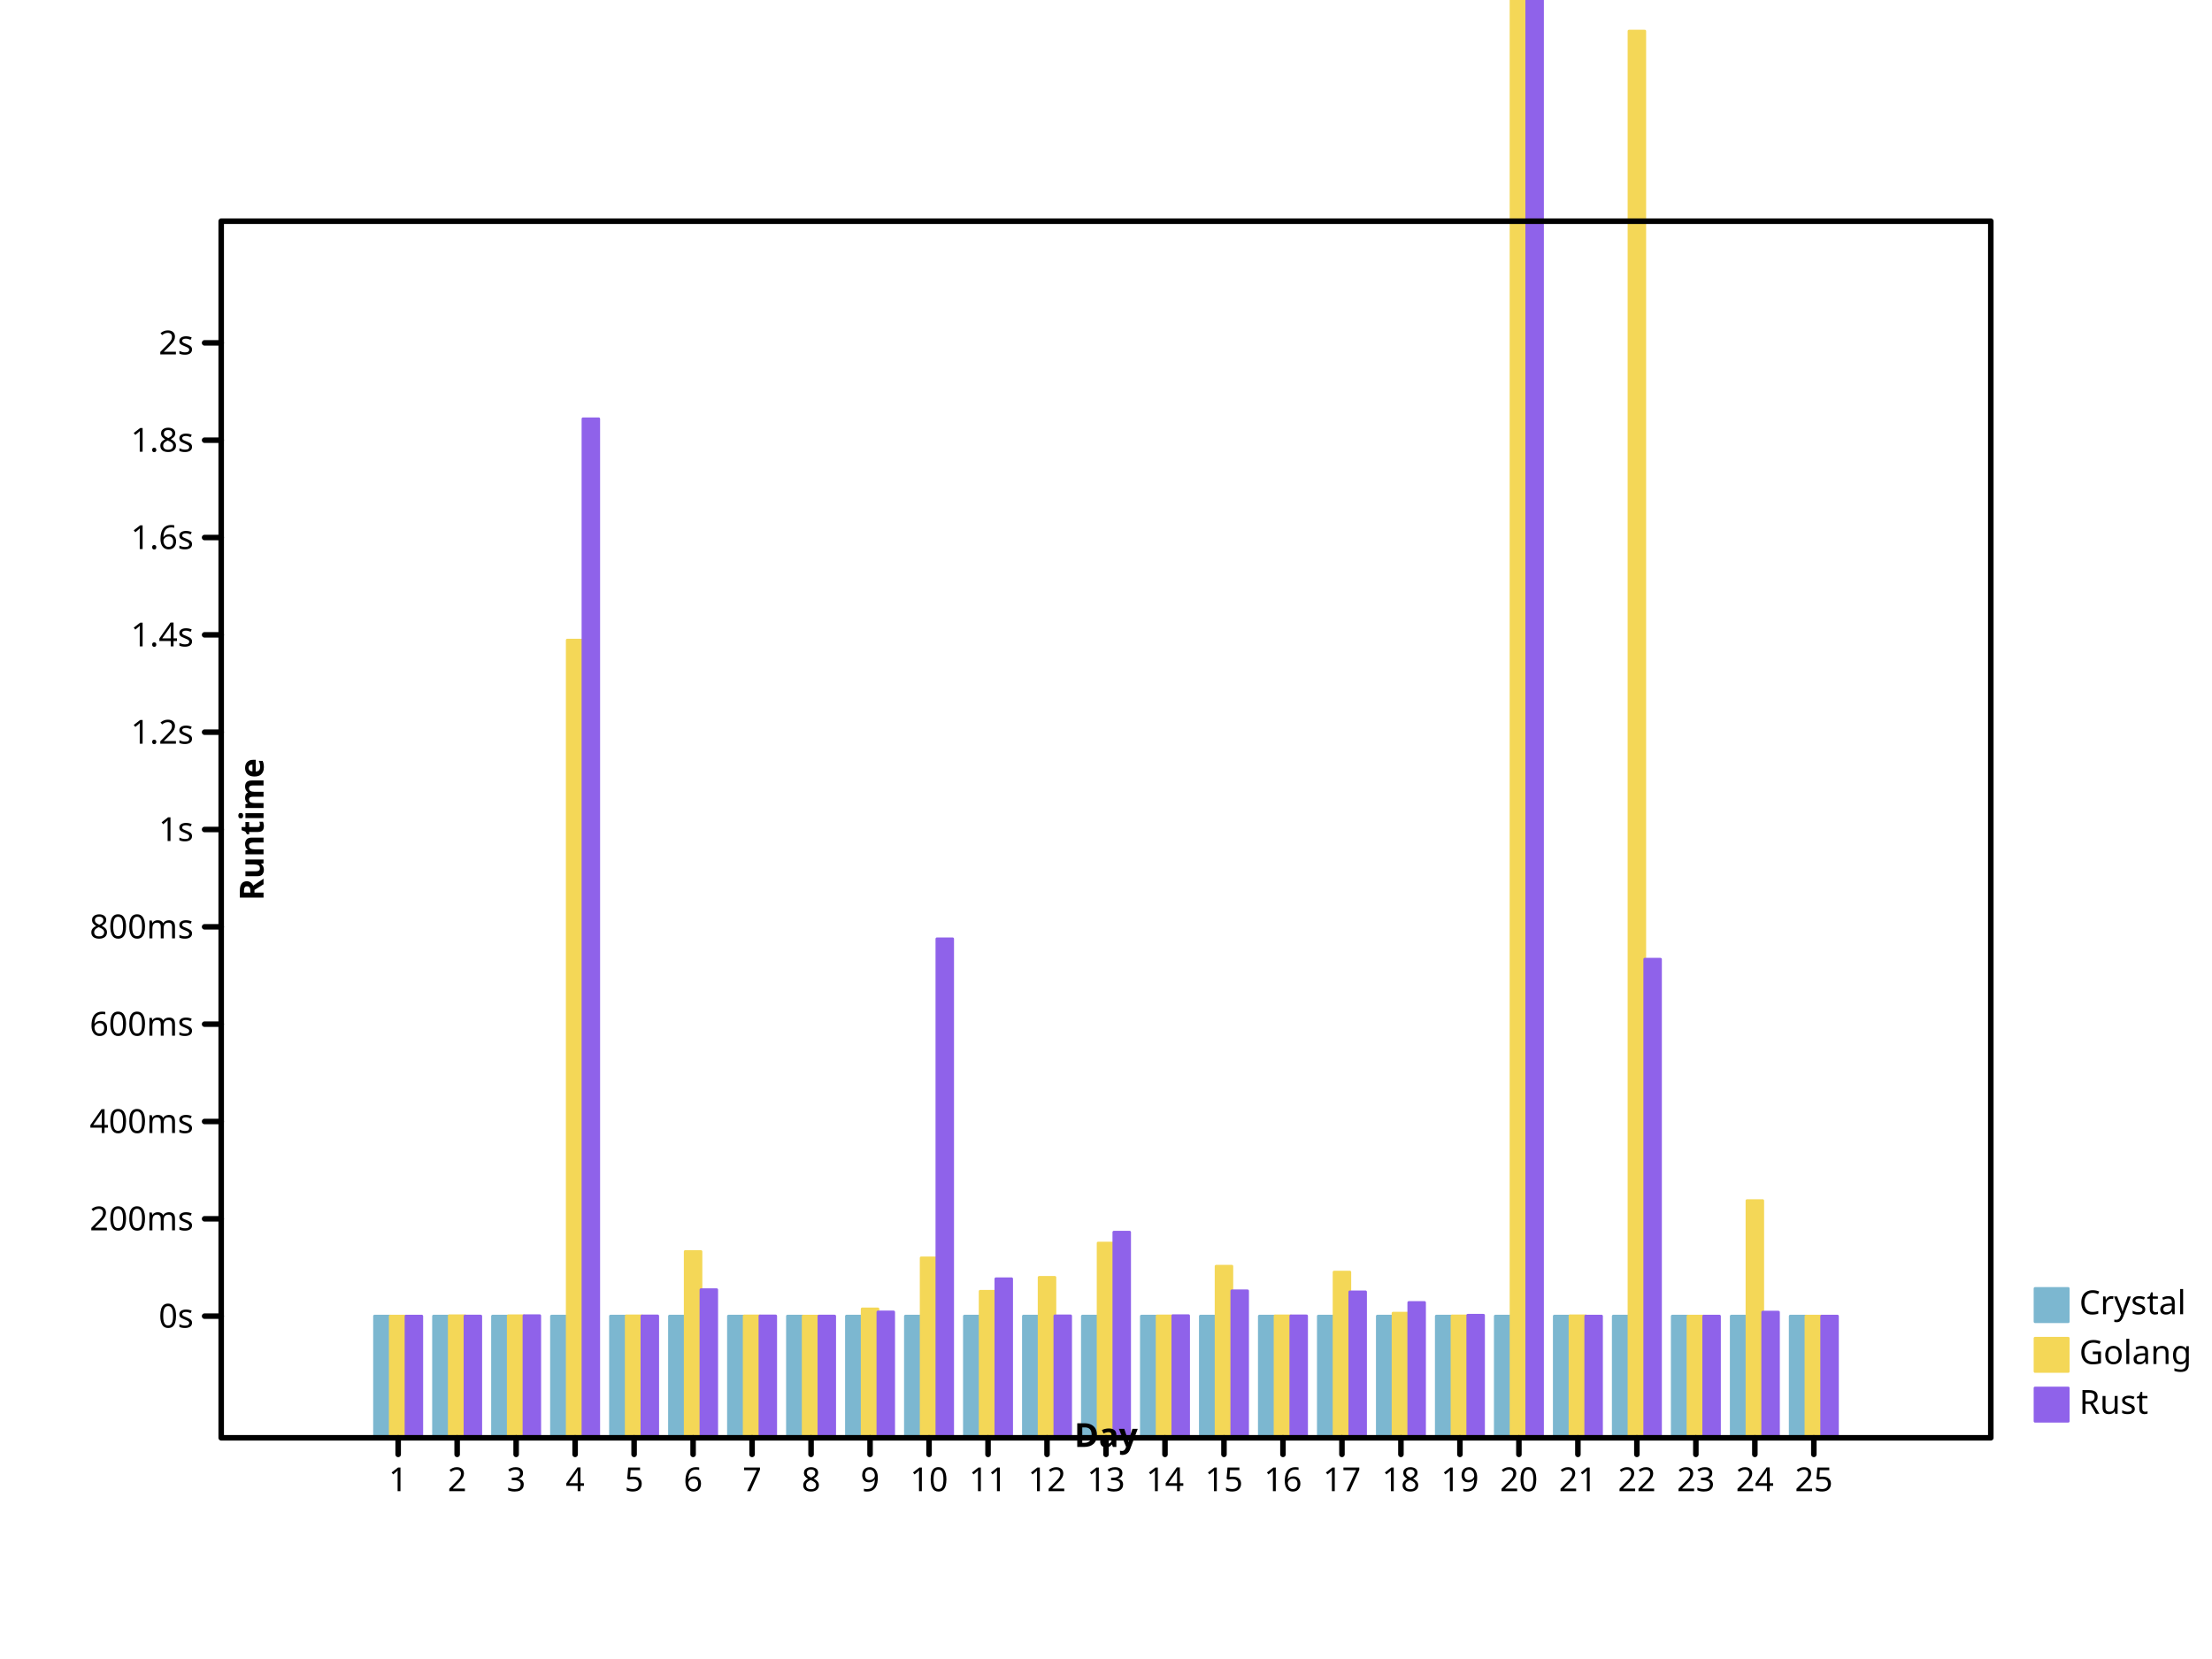
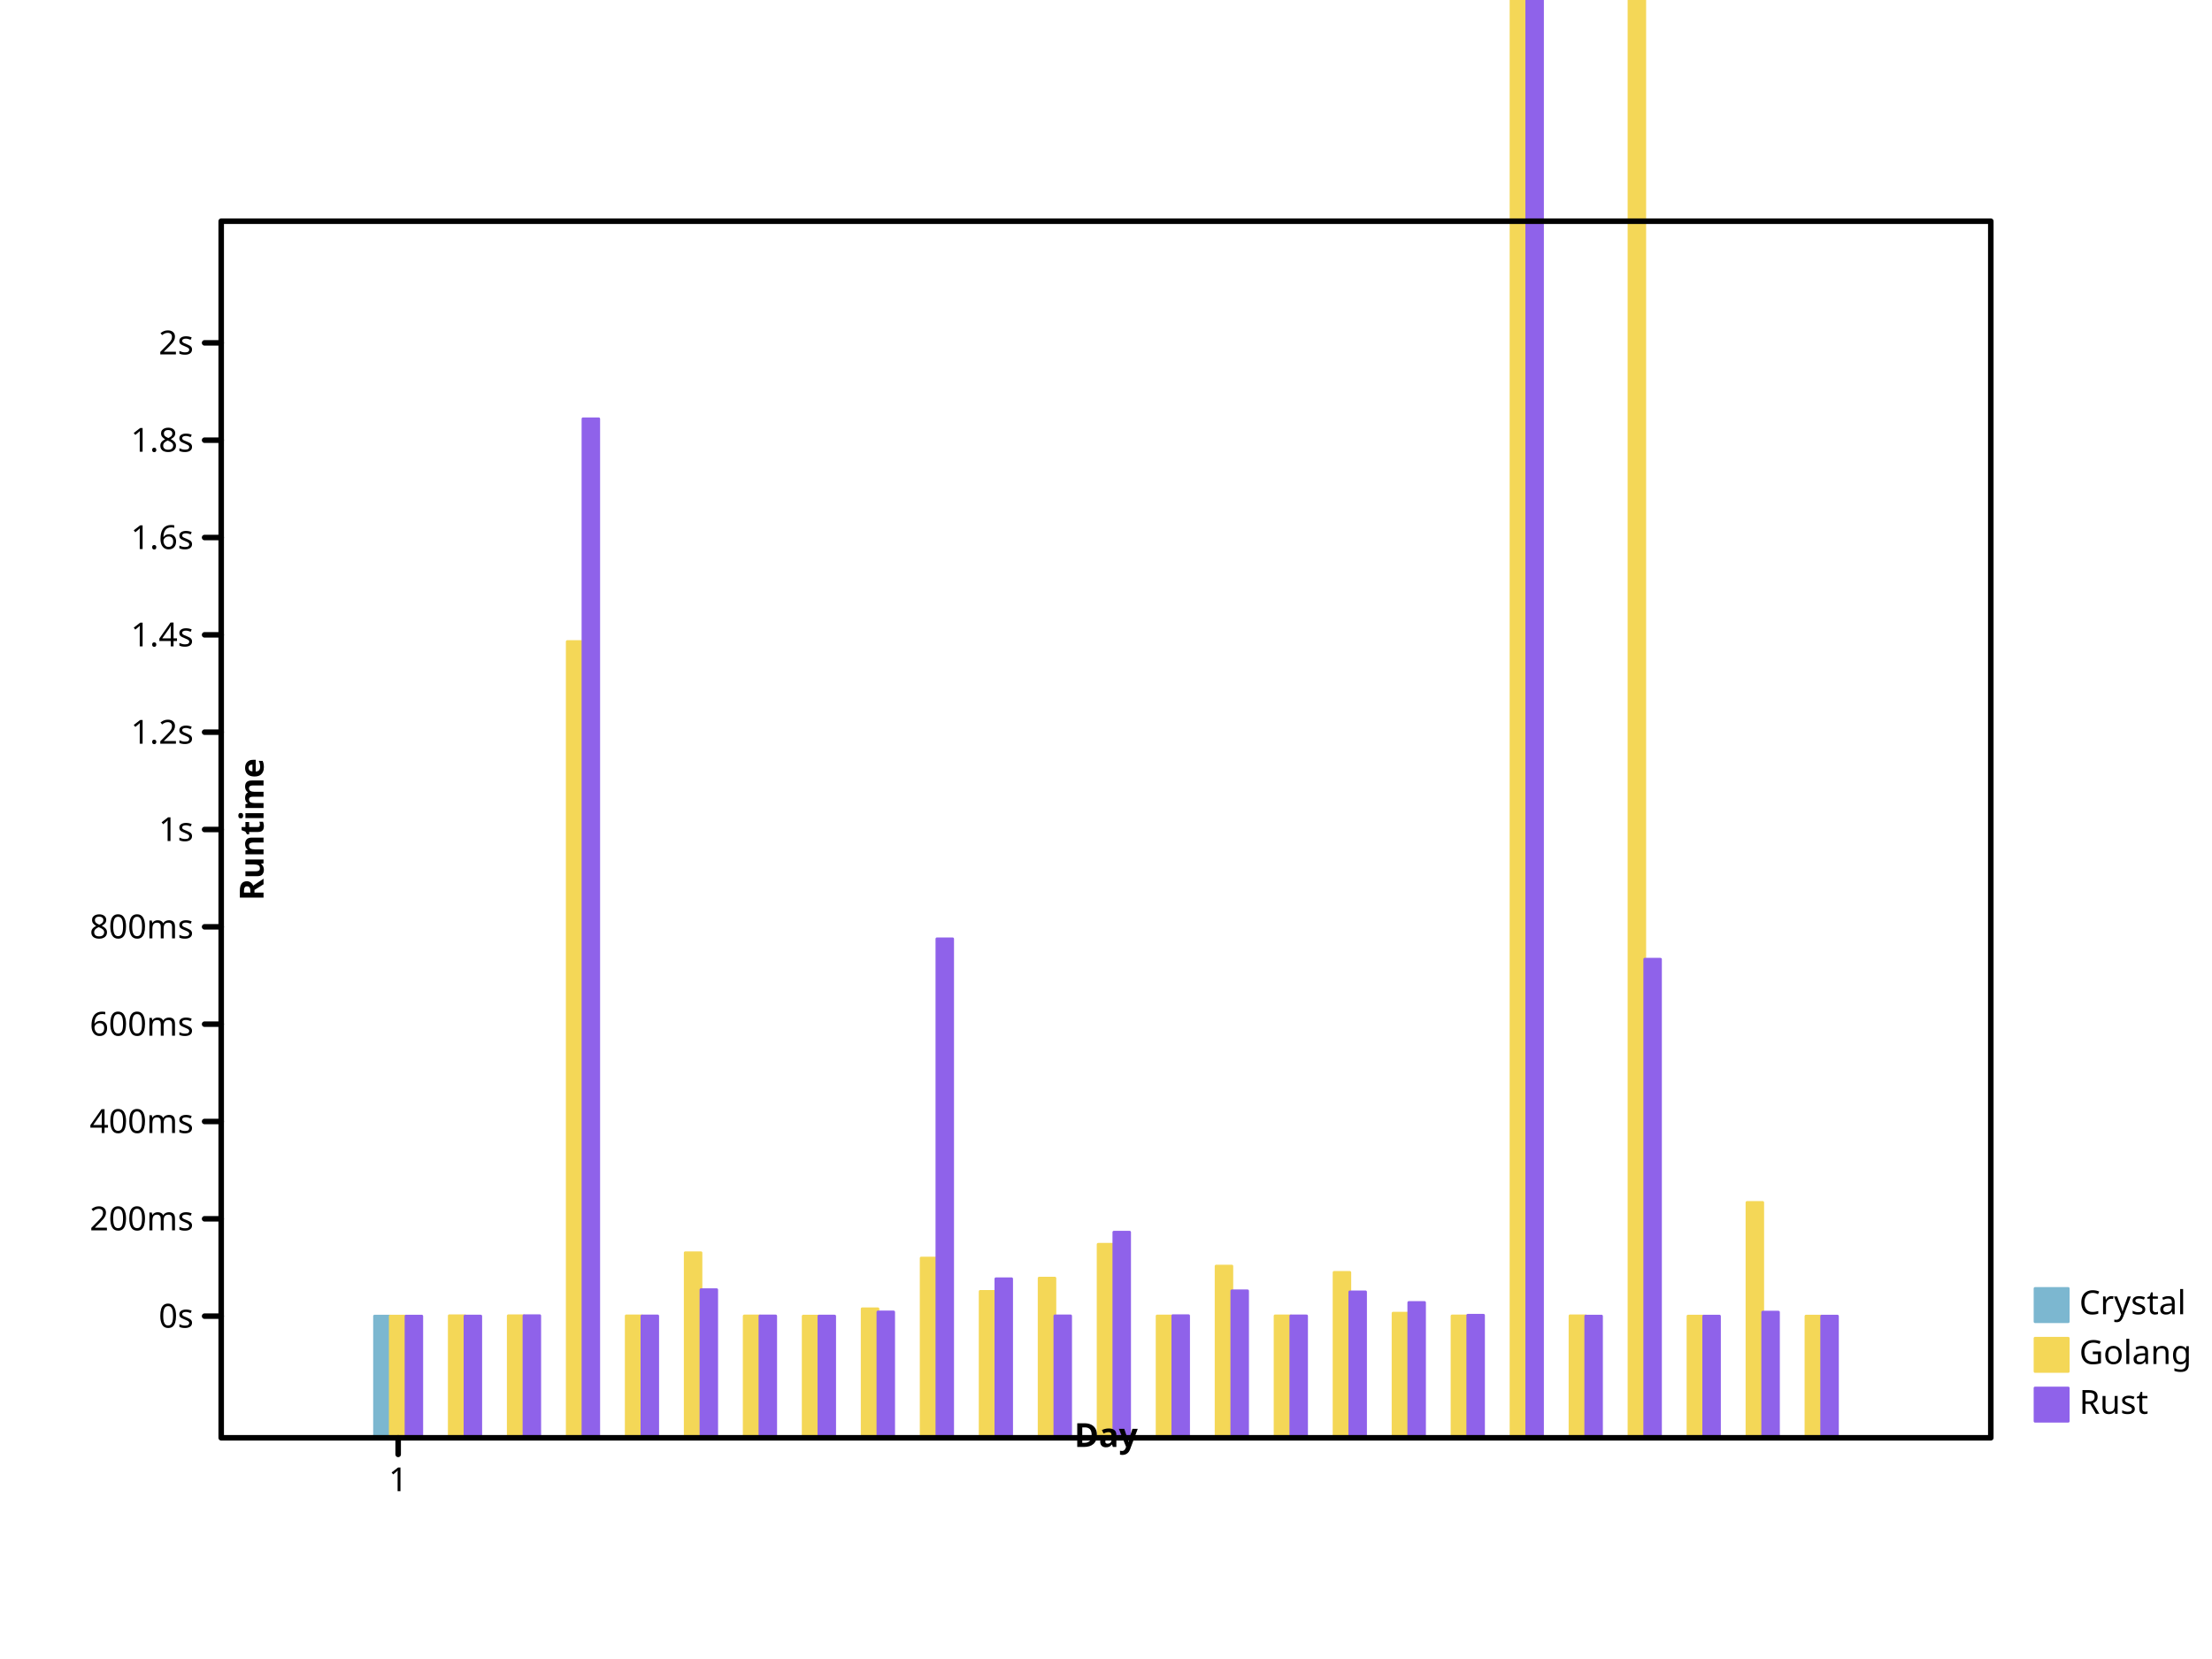
<svg xmlns="http://www.w3.org/2000/svg" height="600" viewbox="0 0 800 600" preserveAspectRatio="xMidYMid meet" width="800">
  <defs>
-     <marker viewBox="0 0 10 10 " refX="5" refY="5" markerUnits="userSpaceOnUse" markerWidth="2%" markerHeight="2%" id="circle">
-       <circle cx="5" cy="5" r="3" fill="none" stroke="black" />
+     <marker markerUnits="userSpaceOnUse" markerWidth="2%" markerHeight="2%" id="circle" viewBox="0 0 10 10 " refX="5" refY="5">
+       <circle r="3" fill="none" stroke="black" cx="5" cy="5" />
    </marker>
-     <marker markerUnits="userSpaceOnUse" markerWidth="2%" markerHeight="2%" id="filled-circle" viewBox="0 0 10 10 " refX="5" refY="5">
-       <circle fill="black" stroke="none" cx="5" cy="5" r="3" />
+     <marker markerWidth="2%" markerHeight="2%" id="filled-circle" viewBox="0 0 10 10 " refX="5" refY="5" markerUnits="userSpaceOnUse">
+       <circle stroke="none" cx="5" cy="5" r="3" fill="black" />
    </marker>
-     <marker refX="5" refY="5" markerUnits="userSpaceOnUse" markerWidth="2%" markerHeight="2%" id="square" viewBox="0 0 10 10 ">
-       <rect fill="none" stroke="black" x="2" y="2" width="6" height="6" />
+     <marker markerWidth="2%" markerHeight="2%" id="square" viewBox="0 0 10 10 " refX="5" refY="5" markerUnits="userSpaceOnUse">
+       <rect y="2" width="6" height="6" fill="none" stroke="black" x="2" />
    </marker>
-     <marker refX="5" refY="5" markerUnits="userSpaceOnUse" markerWidth="2%" markerHeight="2%" id="filled-square" viewBox="0 0 10 10 ">
-       <rect width="6" height="6" fill="black" stroke="none" x="2" y="2" />
+     <marker refY="5" markerUnits="userSpaceOnUse" markerWidth="2%" markerHeight="2%" id="filled-square" viewBox="0 0 10 10 " refX="5">
+       <rect x="2" y="2" width="6" height="6" fill="black" stroke="none" />
    </marker>
  </defs>
-   <g fill="hsl(198, 47%, 65%)" stroke="hsl(198, 47%, 65%)" stroke-width="1px" stroke-linecap="round" stroke-linejoin="round" transform="translate(80 520 )scale(1 -1 )">
+   <g transform="translate(80 520 )scale(1 -1 )" fill="hsl(198, 47%, 65%)" stroke="hsl(198, 47%, 65%)" stroke-width="1px" stroke-linecap="round" stroke-linejoin="round">
    <rect width="5.688889e+00" height="4.401184e+01" vector-effect="non-scaling-stroke" x="5.546667e+01" y="0" />
-     <rect width="5.688889e+00" height="44" vector-effect="non-scaling-stroke" x="7.680000e+01" y="0" />
-     <rect y="0" width="5.688889e+00" height="44" vector-effect="non-scaling-stroke" x="9.813333e+01" />
-     <rect y="0" width="5.688889e+00" height="44" vector-effect="non-scaling-stroke" x="1.194667e+02" />
-     <rect vector-effect="non-scaling-stroke" x="1.408000e+02" y="0" width="5.688889e+00" height="44" />
-     <rect height="44" vector-effect="non-scaling-stroke" x="1.621333e+02" y="0" width="5.688889e+00" />
-     <rect width="5.688889e+00" height="44" vector-effect="non-scaling-stroke" x="1.834667e+02" y="0" />
-     <rect vector-effect="non-scaling-stroke" x="2.048000e+02" y="0" width="5.688889e+00" height="44" />
-     <rect y="0" width="5.688889e+00" height="44" vector-effect="non-scaling-stroke" x="2.261333e+02" />
-     <rect vector-effect="non-scaling-stroke" x="2.474667e+02" y="0" width="5.688889e+00" height="44" />
-     <rect vector-effect="non-scaling-stroke" x="2.688000e+02" y="0" width="5.688889e+00" height="44" />
-     <rect y="0" width="5.688889e+00" height="44" vector-effect="non-scaling-stroke" x="2.901333e+02" />
-     <rect x="3.114667e+02" y="0" width="5.688889e+00" height="44" vector-effect="non-scaling-stroke" />
-     <rect width="5.688889e+00" height="44" vector-effect="non-scaling-stroke" x="3.328000e+02" y="0" />
-     <rect x="3.541333e+02" y="0" width="5.688889e+00" height="44" vector-effect="non-scaling-stroke" />
-     <rect height="44" vector-effect="non-scaling-stroke" x="3.754667e+02" y="0" width="5.688889e+00" />
-     <rect vector-effect="non-scaling-stroke" x="3.968000e+02" y="0" width="5.688889e+00" height="44" />
-     <rect x="4.181333e+02" y="0" width="5.688889e+00" height="44" vector-effect="non-scaling-stroke" />
-     <rect y="0" width="5.688889e+00" height="44" vector-effect="non-scaling-stroke" x="4.394667e+02" />
-     <rect x="4.608000e+02" y="0" width="5.688889e+00" height="44" vector-effect="non-scaling-stroke" />
-     <rect x="4.821333e+02" y="0" width="5.688889e+00" height="44" vector-effect="non-scaling-stroke" />
-     <rect vector-effect="non-scaling-stroke" x="5.034667e+02" y="0" width="5.688889e+00" height="44" />
-     <rect y="0" width="5.688889e+00" height="44" vector-effect="non-scaling-stroke" x="5.248000e+02" />
-     <rect vector-effect="non-scaling-stroke" x="5.461333e+02" y="0" width="5.688889e+00" height="44" />
-     <rect width="5.688889e+00" height="44" vector-effect="non-scaling-stroke" x="5.674667e+02" y="0" />
  </g>
  <g fill="hsl(49, 88%, 65%)" stroke="hsl(49, 88%, 65%)" stroke-width="1px" stroke-linecap="round" stroke-linejoin="round" transform="translate(80 520 )scale(1 -1 )">
-     <rect width="5.688889e+00" height="4.400512e+01" vector-effect="non-scaling-stroke" x="6.115556e+01" y="0" />
-     <rect width="5.688889e+00" height="4.413528e+01" vector-effect="non-scaling-stroke" x="8.248889e+01" y="0" />
-     <rect width="5.688889e+00" height="4.413275e+01" vector-effect="non-scaling-stroke" x="1.038222e+02" y="0" />
-     <rect height="2.884879e+02" vector-effect="non-scaling-stroke" x="1.251556e+02" y="0" width="5.688889e+00" />
-     <rect x="1.464889e+02" y="0" width="5.688889e+00" height="4.409377e+01" vector-effect="non-scaling-stroke" />
-     <rect width="5.688889e+00" height="6.735611e+01" vector-effect="non-scaling-stroke" x="1.678222e+02" y="0" />
-     <rect vector-effect="non-scaling-stroke" x="1.891556e+02" y="0" width="5.688889e+00" height="4.405629e+01" />
-     <rect y="0" width="5.688889e+00" height="4.400568e+01" vector-effect="non-scaling-stroke" x="2.104889e+02" />
-     <rect x="2.318222e+02" y="0" width="5.688889e+00" height="4.660350e+01" vector-effect="non-scaling-stroke" />
-     <rect x="2.531556e+02" y="0" width="5.688889e+00" height="6.506294e+01" vector-effect="non-scaling-stroke" />
-     <rect y="0" width="5.688889e+00" height="5.298850e+01" vector-effect="non-scaling-stroke" x="2.744889e+02" />
-     <rect vector-effect="non-scaling-stroke" x="2.958222e+02" y="0" width="5.688889e+00" height="5.801541e+01" />
-     <rect y="0" width="5.688889e+00" height="7.042231e+01" vector-effect="non-scaling-stroke" x="3.171556e+02" />
-     <rect x="3.384889e+02" y="0" width="5.688889e+00" height="4.405454e+01" vector-effect="non-scaling-stroke" />
-     <rect y="0" width="5.688889e+00" height="6.204868e+01" vector-effect="non-scaling-stroke" x="3.598222e+02" />
-     <rect vector-effect="non-scaling-stroke" x="3.811556e+02" y="0" width="5.688889e+00" height="4.409458e+01" />
-     <rect vector-effect="non-scaling-stroke" x="4.024889e+02" y="0" width="5.688889e+00" height="5.992533e+01" />
-     <rect x="4.238222e+02" y="0" width="5.688889e+00" height="4.507720e+01" vector-effect="non-scaling-stroke" />
-     <rect width="5.688889e+00" height="4.406893e+01" vector-effect="non-scaling-stroke" x="4.451556e+02" y="0" />
-     <rect y="0" width="5.688889e+00" height="1.172080e+03" vector-effect="non-scaling-stroke" x="4.664889e+02" />
-     <rect height="4.411205e+01" vector-effect="non-scaling-stroke" x="4.878222e+02" y="0" width="5.688889e+00" />
-     <rect width="5.688889e+00" height="5.087442e+02" vector-effect="non-scaling-stroke" x="5.091556e+02" y="0" />
-     <rect y="0" width="5.688889e+00" height="4.400842e+01" vector-effect="non-scaling-stroke" x="5.304889e+02" />
-     <rect width="5.688889e+00" height="8.577670e+01" vector-effect="non-scaling-stroke" x="5.518222e+02" y="0" />
-     <rect vector-effect="non-scaling-stroke" x="5.731556e+02" y="0" width="5.688889e+00" height="4.400139e+01" />
+     <rect y="0" width="5.688889e+00" height="4.400509e+01" vector-effect="non-scaling-stroke" x="6.115556e+01" />
+     <rect x="8.248889e+01" y="0" width="5.688889e+00" height="4.413260e+01" vector-effect="non-scaling-stroke" />
+     <rect y="0" width="5.688889e+00" height="4.413039e+01" vector-effect="non-scaling-stroke" x="1.038222e+02" />
+     <rect y="0" width="5.688889e+00" height="2.879621e+02" vector-effect="non-scaling-stroke" x="1.251556e+02" />
+     <rect x="1.464889e+02" y="0" width="5.688889e+00" height="4.409330e+01" vector-effect="non-scaling-stroke" />
+     <rect vector-effect="non-scaling-stroke" x="1.678222e+02" y="0" width="5.688889e+00" height="6.692243e+01" />
+     <rect vector-effect="non-scaling-stroke" x="1.891556e+02" y="0" width="5.688889e+00" height="4.405552e+01" />
+     <rect vector-effect="non-scaling-stroke" x="2.104889e+02" y="0" width="5.688889e+00" height="4.400543e+01" />
+     <rect height="4.665495e+01" vector-effect="non-scaling-stroke" x="2.318222e+02" y="0" width="5.688889e+00" />
+     <rect vector-effect="non-scaling-stroke" x="2.531556e+02" y="0" width="5.688889e+00" height="6.499947e+01" />
+     <rect y="0" width="5.688889e+00" height="5.294009e+01" vector-effect="non-scaling-stroke" x="2.744889e+02" />
+     <rect vector-effect="non-scaling-stroke" x="2.958222e+02" y="0" width="5.688889e+00" height="5.773790e+01" />
+     <rect y="0" width="5.688889e+00" height="6.997441e+01" vector-effect="non-scaling-stroke" x="3.171556e+02" />
+     <rect y="0" width="5.688889e+00" height="4.405365e+01" vector-effect="non-scaling-stroke" x="3.384889e+02" />
+     <rect height="6.209517e+01" vector-effect="non-scaling-stroke" x="3.598222e+02" y="0" width="5.688889e+00" />
+     <rect width="5.688889e+00" height="4.409398e+01" vector-effect="non-scaling-stroke" x="3.811556e+02" y="0" />
+     <rect vector-effect="non-scaling-stroke" x="4.024889e+02" y="0" width="5.688889e+00" height="5.981487e+01" />
+     <rect vector-effect="non-scaling-stroke" x="4.238222e+02" y="0" width="5.688889e+00" height="4.507278e+01" />
+     <rect x="4.451556e+02" y="0" width="5.688889e+00" height="4.406545e+01" vector-effect="non-scaling-stroke" />
+     <rect vector-effect="non-scaling-stroke" x="4.664889e+02" y="0" width="5.688889e+00" height="1.162751e+03" />
+     <rect height="4.411141e+01" vector-effect="non-scaling-stroke" x="4.878222e+02" y="0" width="5.688889e+00" />
+     <rect height="5.312401e+02" vector-effect="non-scaling-stroke" x="5.091556e+02" y="0" width="5.688889e+00" />
+     <rect y="0" width="5.688889e+00" height="4.400800e+01" vector-effect="non-scaling-stroke" x="5.304889e+02" />
+     <rect vector-effect="non-scaling-stroke" x="5.518222e+02" y="0" width="5.688889e+00" height="8.510916e+01" />
+     <rect x="5.731556e+02" y="0" width="5.688889e+00" height="4.400135e+01" vector-effect="non-scaling-stroke" />
  </g>
  <g fill="hsl(260, 76%, 65%)" stroke="hsl(260, 76%, 65%)" stroke-width="1px" stroke-linecap="round" stroke-linejoin="round" transform="translate(80 520 )scale(1 -1 )">
-     <rect vector-effect="non-scaling-stroke" x="6.684444e+01" y="0" width="5.688889e+00" height="4.400123e+01" />
-     <rect x="8.817778e+01" y="0" width="5.688889e+00" height="4.401736e+01" vector-effect="non-scaling-stroke" />
-     <rect y="0" width="5.688889e+00" height="4.416019e+01" vector-effect="non-scaling-stroke" x="1.095111e+02" />
-     <rect x="1.308444e+02" y="0" width="5.688889e+00" height="3.685338e+02" vector-effect="non-scaling-stroke" />
-     <rect vector-effect="non-scaling-stroke" x="1.521778e+02" y="0" width="5.688889e+00" height="4.406513e+01" />
-     <rect x="1.735111e+02" y="0" width="5.688889e+00" height="5.355585e+01" vector-effect="non-scaling-stroke" />
-     <rect width="5.688889e+00" height="4.406252e+01" vector-effect="non-scaling-stroke" x="1.948444e+02" y="0" />
+     <rect y="0" width="5.688889e+00" height="4.400123e+01" vector-effect="non-scaling-stroke" x="6.684444e+01" />
+     <rect width="5.688889e+00" height="4.401736e+01" vector-effect="non-scaling-stroke" x="8.817778e+01" y="0" />
+     <rect vector-effect="non-scaling-stroke" x="1.095111e+02" y="0" width="5.688889e+00" height="4.416019e+01" />
+     <rect height="3.685338e+02" vector-effect="non-scaling-stroke" x="1.308444e+02" y="0" width="5.688889e+00" />
+     <rect y="0" width="5.688889e+00" height="4.406513e+01" vector-effect="non-scaling-stroke" x="1.521778e+02" />
+     <rect vector-effect="non-scaling-stroke" x="1.735111e+02" y="0" width="5.688889e+00" height="5.355585e+01" />
+     <rect vector-effect="non-scaling-stroke" x="1.948444e+02" y="0" width="5.688889e+00" height="4.406252e+01" />
    <rect vector-effect="non-scaling-stroke" x="2.161778e+02" y="0" width="5.688889e+00" height="4.401212e+01" />
    <rect width="5.688889e+00" height="4.550722e+01" vector-effect="non-scaling-stroke" x="2.375111e+02" y="0" />
-     <rect height="1.804509e+02" vector-effect="non-scaling-stroke" x="2.588444e+02" y="0" width="5.688889e+00" />
-     <rect vector-effect="non-scaling-stroke" x="2.801778e+02" y="0" width="5.688889e+00" height="5.750803e+01" />
-     <rect vector-effect="non-scaling-stroke" x="3.015111e+02" y="0" width="5.688889e+00" height="4.409441e+01" />
-     <rect vector-effect="non-scaling-stroke" x="3.228444e+02" y="0" width="5.688889e+00" height="7.436076e+01" />
-     <rect vector-effect="non-scaling-stroke" x="3.441778e+02" y="0" width="5.688889e+00" height="4.415757e+01" />
-     <rect x="3.655111e+02" y="0" width="5.688889e+00" height="5.314767e+01" vector-effect="non-scaling-stroke" />
-     <rect width="5.688889e+00" height="4.408291e+01" vector-effect="non-scaling-stroke" x="3.868444e+02" y="0" />
+     <rect vector-effect="non-scaling-stroke" x="2.588444e+02" y="0" width="5.688889e+00" height="1.804509e+02" />
+     <rect x="2.801778e+02" y="0" width="5.688889e+00" height="5.750803e+01" vector-effect="non-scaling-stroke" />
+     <rect y="0" width="5.688889e+00" height="4.409441e+01" vector-effect="non-scaling-stroke" x="3.015111e+02" />
+     <rect height="7.436076e+01" vector-effect="non-scaling-stroke" x="3.228444e+02" y="0" width="5.688889e+00" />
+     <rect y="0" width="5.688889e+00" height="4.415757e+01" vector-effect="non-scaling-stroke" x="3.441778e+02" />
+     <rect height="5.314767e+01" vector-effect="non-scaling-stroke" x="3.655111e+02" y="0" width="5.688889e+00" />
+     <rect y="0" width="5.688889e+00" height="4.408291e+01" vector-effect="non-scaling-stroke" x="3.868444e+02" />
    <rect y="0" width="5.688889e+00" height="5.277403e+01" vector-effect="non-scaling-stroke" x="4.081778e+02" />
    <rect y="0" width="5.688889e+00" height="4.892995e+01" vector-effect="non-scaling-stroke" x="4.295111e+02" />
-     <rect vector-effect="non-scaling-stroke" x="4.508444e+02" y="0" width="5.688889e+00" height="4.431604e+01" />
-     <rect x="4.721778e+02" y="0" width="5.688889e+00" height="5.679560e+02" vector-effect="non-scaling-stroke" />
-     <rect vector-effect="non-scaling-stroke" x="4.935111e+02" y="0" width="5.688889e+00" height="4.400758e+01" />
-     <rect x="5.148444e+02" y="0" width="5.688889e+00" height="1.730810e+02" vector-effect="non-scaling-stroke" />
-     <rect vector-effect="non-scaling-stroke" x="5.361778e+02" y="0" width="5.688889e+00" height="4.400158e+01" />
-     <rect vector-effect="non-scaling-stroke" x="5.575111e+02" y="0" width="5.688889e+00" height="4.544669e+01" />
-     <rect x="5.788444e+02" y="0" width="5.688889e+00" height="4.400011e+01" vector-effect="non-scaling-stroke" />
+     <rect y="0" width="5.688889e+00" height="4.431604e+01" vector-effect="non-scaling-stroke" x="4.508444e+02" />
+     <rect y="0" width="5.688889e+00" height="5.679560e+02" vector-effect="non-scaling-stroke" x="4.721778e+02" />
+     <rect width="5.688889e+00" height="4.400758e+01" vector-effect="non-scaling-stroke" x="4.935111e+02" y="0" />
+     <rect vector-effect="non-scaling-stroke" x="5.148444e+02" y="0" width="5.688889e+00" height="1.730810e+02" />
+     <rect y="0" width="5.688889e+00" height="4.400158e+01" vector-effect="non-scaling-stroke" x="5.361778e+02" />
+     <rect y="0" width="5.688889e+00" height="4.544669e+01" vector-effect="non-scaling-stroke" x="5.575111e+02" />
+     <rect width="5.688889e+00" height="4.400011e+01" vector-effect="non-scaling-stroke" x="5.788444e+02" y="0" />
  </g>
-   <g font-family="sans-serif" font-size="12px" fill="hsl(198, 47%, 65%)" stroke-width="1px" stroke-linecap="round" stroke-linejoin="round" stroke="hsl(198, 47%, 65%)" dominant-baseline="hanging" font-style="normal" font-weight="normal" text-anchor="start">
-     <rect vector-effect="non-scaling-stroke" x="736" y="466" width="12" height="12" />
+   <g fill="hsl(198, 47%, 65%)" stroke-linejoin="round" font-style="normal" stroke-linecap="round" stroke-width="1px" font-weight="normal" text-anchor="start" dominant-baseline="hanging" stroke="hsl(198, 47%, 65%)" font-family="sans-serif" font-size="12px">
+     <rect height="12" vector-effect="non-scaling-stroke" x="736" y="466" width="12" />
    <g fill="black" stroke="black">
-       <text stroke="none" vector-effect="non-scaling-stroke" x="752" y="466" dominant-baseline="hanging">Crystal</text>
+       <text y="466" dominant-baseline="hanging" stroke="none" vector-effect="non-scaling-stroke" x="752">Crystal</text>
    </g>
-     <g font-family="sans-serif" font-size="12px" dominant-baseline="hanging" stroke="hsl(49, 88%, 65%)" stroke-width="1px" font-style="normal" font-weight="normal" stroke-linecap="round" stroke-linejoin="round" text-anchor="start" fill="hsl(49, 88%, 65%)">
-       <rect height="12" vector-effect="non-scaling-stroke" x="736" y="484" width="12" />
+     <g stroke-width="1px" font-family="sans-serif" font-weight="normal" stroke-linecap="round" dominant-baseline="hanging" text-anchor="start" fill="hsl(49, 88%, 65%)" stroke="hsl(49, 88%, 65%)" font-size="12px" stroke-linejoin="round" font-style="normal">
+       <rect vector-effect="non-scaling-stroke" x="736" y="484" width="12" height="12" />
      <g fill="black" stroke="black">
-         <text stroke="none" vector-effect="non-scaling-stroke" x="752" y="484" dominant-baseline="hanging">Golang</text>
+         <text vector-effect="non-scaling-stroke" x="752" y="484" dominant-baseline="hanging" stroke="none">Golang</text>
      </g>
-       <g stroke-width="1px" stroke-linecap="round" stroke-linejoin="round" stroke="hsl(260, 76%, 65%)" font-family="sans-serif" dominant-baseline="hanging" text-anchor="start" fill="hsl(260, 76%, 65%)" font-size="12px" font-style="normal" font-weight="normal">
+       <g stroke="hsl(260, 76%, 65%)" stroke-width="1px" font-weight="normal" text-anchor="start" stroke-linejoin="round" fill="hsl(260, 76%, 65%)" dominant-baseline="hanging" font-family="sans-serif" font-size="12px" stroke-linecap="round" font-style="normal">
        <rect vector-effect="non-scaling-stroke" x="736" y="502" width="12" height="12" />
-         <g stroke="black" fill="black">
-           <text vector-effect="non-scaling-stroke" x="752" y="502" dominant-baseline="hanging" stroke="none">Rust</text>
-           <g font-size="12px" dominant-baseline="hanging" fill="none" stroke-linejoin="round" font-weight="normal" font-style="normal" text-anchor="start" font-family="sans-serif" stroke-width="2px" stroke-linecap="round">
-             <rect width="640" height="440" vector-effect="non-scaling-stroke" x="80" y="80" />
+         <g fill="black" stroke="black">
+           <text x="752" y="502" dominant-baseline="hanging" stroke="none" vector-effect="non-scaling-stroke">Rust</text>
+           <g stroke-linejoin="round" font-size="12px" font-style="normal" dominant-baseline="hanging" font-family="sans-serif" stroke-width="2px" fill="none" stroke-linecap="round" font-weight="normal" text-anchor="start">
+             <rect y="80" width="640" height="440" vector-effect="non-scaling-stroke" x="80" />
          </g>
-           <g font-weight="normal" text-anchor="start" transform="translate(80 520 )scale(1 -1 )" fill="none" font-family="sans-serif" dominant-baseline="hanging" font-style="normal" stroke-linecap="round" stroke-linejoin="round" font-size="12px" stroke="black" stroke-width="2px">
-             <path vector-effect="non-scaling-stroke" d="M64,0 L64,-6 M8.533333e+01,0 L8.533333e+01,-6 M1.066667e+02,0 L1.066667e+02,-6 M128,0 L128,-6 M1.493333e+02,0 L1.493333e+02,-6 M1.706667e+02,0 L1.706667e+02,-6 M192,0 L192,-6 M2.133333e+02,0 L2.133333e+02,-6 M2.346667e+02,0 L2.346667e+02,-6 M256,0 L256,-6 M2.773333e+02,0 L2.773333e+02,-6 M2.986667e+02,0 L2.986667e+02,-6 M320,0 L320,-6 M3.413333e+02,0 L3.413333e+02,-6 M3.626667e+02,0 L3.626667e+02,-6 M384,0 L384,-6 M4.053333e+02,0 L4.053333e+02,-6 M4.266667e+02,0 L4.266667e+02,-6 M448,0 L448,-6 M4.693333e+02,0 L4.693333e+02,-6 M4.906667e+02,0 L4.906667e+02,-6 M512,0 L512,-6 M5.333333e+02,0 L5.333333e+02,-6 M5.546667e+02,0 L5.546667e+02,-6 M576,0 L576,-6 " />
+           <g stroke-width="2px" font-family="sans-serif" font-size="12px" font-weight="normal" stroke-linejoin="round" font-style="normal" stroke="black" text-anchor="start" fill="none" dominant-baseline="hanging" transform="translate(80 520 )scale(1 -1 )" stroke-linecap="round">
+             <path vector-effect="non-scaling-stroke" d="M64,0 L64,-6 " />
          </g>
-           <g fill="black" font-family="sans-serif" stroke="black" stroke-linecap="round" stroke-linejoin="round" transform="translate(80 520 )scale(1 1 )" text-anchor="middle" font-size="12px" dominant-baseline="hanging" stroke-width="2px" font-style="normal" font-weight="normal">
+           <g stroke-width="2px" font-family="sans-serif" font-weight="normal" stroke="black" font-size="12px" stroke-linecap="round" stroke-linejoin="round" font-style="normal" dominant-baseline="hanging" transform="translate(80 520 )scale(1 1 )" fill="black" text-anchor="middle">
            <text stroke="none" vector-effect="non-scaling-stroke" x="64" y="10" dominant-baseline="hanging">1</text>
-             <text vector-effect="non-scaling-stroke" x="8.533333e+01" y="10" dominant-baseline="hanging" stroke="none">2</text>
-             <text y="10" dominant-baseline="hanging" stroke="none" vector-effect="non-scaling-stroke" x="1.066667e+02">3</text>
-             <text y="10" dominant-baseline="hanging" stroke="none" vector-effect="non-scaling-stroke" x="128">4</text>
-             <text x="1.493333e+02" y="10" dominant-baseline="hanging" stroke="none" vector-effect="non-scaling-stroke">5</text>
-             <text dominant-baseline="hanging" stroke="none" vector-effect="non-scaling-stroke" x="1.706667e+02" y="10">6</text>
-             <text stroke="none" vector-effect="non-scaling-stroke" x="192" y="10" dominant-baseline="hanging">7</text>
-             <text dominant-baseline="hanging" stroke="none" vector-effect="non-scaling-stroke" x="2.133333e+02" y="10">8</text>
-             <text y="10" dominant-baseline="hanging" stroke="none" vector-effect="non-scaling-stroke" x="2.346667e+02">9</text>
-             <text dominant-baseline="hanging" stroke="none" vector-effect="non-scaling-stroke" x="256" y="10">10</text>
-             <text stroke="none" vector-effect="non-scaling-stroke" x="2.773333e+02" y="10" dominant-baseline="hanging">11</text>
-             <text y="10" dominant-baseline="hanging" stroke="none" vector-effect="non-scaling-stroke" x="2.986667e+02">12</text>
-             <text x="320" y="10" dominant-baseline="hanging" stroke="none" vector-effect="non-scaling-stroke">13</text>
-             <text stroke="none" vector-effect="non-scaling-stroke" x="3.413333e+02" y="10" dominant-baseline="hanging">14</text>
-             <text vector-effect="non-scaling-stroke" x="3.626667e+02" y="10" dominant-baseline="hanging" stroke="none">15</text>
-             <text dominant-baseline="hanging" stroke="none" vector-effect="non-scaling-stroke" x="384" y="10">16</text>
-             <text stroke="none" vector-effect="non-scaling-stroke" x="4.053333e+02" y="10" dominant-baseline="hanging">17</text>
-             <text stroke="none" vector-effect="non-scaling-stroke" x="4.266667e+02" y="10" dominant-baseline="hanging">18</text>
-             <text dominant-baseline="hanging" stroke="none" vector-effect="non-scaling-stroke" x="448" y="10">19</text>
-             <text vector-effect="non-scaling-stroke" x="4.693333e+02" y="10" dominant-baseline="hanging" stroke="none">20</text>
-             <text stroke="none" vector-effect="non-scaling-stroke" x="4.906667e+02" y="10" dominant-baseline="hanging">21</text>
-             <text stroke="none" vector-effect="non-scaling-stroke" x="512" y="10" dominant-baseline="hanging">22</text>
-             <text stroke="none" vector-effect="non-scaling-stroke" x="5.333333e+02" y="10" dominant-baseline="hanging">23</text>
-             <text y="10" dominant-baseline="hanging" stroke="none" vector-effect="non-scaling-stroke" x="5.546667e+02">24</text>
-             <text dominant-baseline="hanging" stroke="none" vector-effect="non-scaling-stroke" x="576" y="10">25</text>
          </g>
-           <g fill="black" font-family="sans-serif" stroke-width="2px" stroke-linecap="round" font-weight="bold" text-anchor="middle" transform="translate(80 520 )scale(1 1 )rotate(0 0 0 )" stroke-linejoin="round" font-style="normal" font-size="12px" dominant-baseline="baseline" stroke="black">
-             <text y="-6" dominant-baseline="baseline" stroke="none" vector-effect="non-scaling-stroke" x="320">Day</text>
+           <g font-style="normal" dominant-baseline="baseline" stroke-linejoin="round" font-size="12px" text-anchor="middle" fill="black" stroke="black" stroke-linecap="round" stroke-width="2px" font-family="sans-serif" font-weight="bold" transform="translate(80 520 )scale(1 1 )rotate(0 0 0 )">
+             <text dominant-baseline="baseline" stroke="none" vector-effect="non-scaling-stroke" x="320" y="-6">Day</text>
          </g>
-           <g dominant-baseline="baseline" stroke-width="2px" stroke-linecap="round" font-style="normal" fill="black" font-size="12px" stroke="black" stroke-linejoin="round" font-weight="bold" text-anchor="middle" transform="translate(80 520 )scale(1 -1 )" font-family="sans-serif">
+           <g text-anchor="middle" stroke-linejoin="round" font-style="normal" font-weight="bold" stroke="black" stroke-width="2px" font-family="sans-serif" font-size="12px" fill="black" dominant-baseline="baseline" transform="translate(80 520 )scale(1 -1 )" stroke-linecap="round">
            <path vector-effect="non-scaling-stroke" d="M0,44 L-6,44 M0,7.920000e+01 L-6,7.920000e+01 M0,1.144000e+02 L-6,1.144000e+02 M0,1.496000e+02 L-6,1.496000e+02 M0,1.848000e+02 L-6,1.848000e+02 M0,220 L-6,220 M0,2.552000e+02 L-6,2.552000e+02 M0,2.904000e+02 L-6,2.904000e+02 M0,3.256000e+02 L-6,3.256000e+02 M0,3.608000e+02 L-6,3.608000e+02 M0,396 L-6,396 " />
          </g>
-           <g fill="black" stroke-width="2px" stroke-linecap="round" text-anchor="end" font-size="12px" stroke-linejoin="round" font-style="normal" font-weight="normal" transform="translate(80 520 )scale(1 1 )" stroke="black" font-family="sans-serif" dominant-baseline="middle">
-             <text y="-44" dominant-baseline="middle" stroke="none" vector-effect="non-scaling-stroke" x="-10">0s</text>
-             <text stroke="none" vector-effect="non-scaling-stroke" x="-10" y="-7.920000e+01" dominant-baseline="middle">200ms</text>
-             <text vector-effect="non-scaling-stroke" x="-10" y="-1.144000e+02" dominant-baseline="middle" stroke="none">400ms</text>
+           <g stroke="black" stroke-width="2px" font-size="12px" stroke-linecap="round" dominant-baseline="middle" transform="translate(80 520 )scale(1 1 )" text-anchor="end" fill="black" font-family="sans-serif" font-weight="normal" stroke-linejoin="round" font-style="normal">
+             <text stroke="none" vector-effect="non-scaling-stroke" x="-10" y="-44" dominant-baseline="middle">0s</text>
+             <text x="-10" y="-7.920000e+01" dominant-baseline="middle" stroke="none" vector-effect="non-scaling-stroke">200ms</text>
+             <text y="-1.144000e+02" dominant-baseline="middle" stroke="none" vector-effect="non-scaling-stroke" x="-10">400ms</text>
            <text dominant-baseline="middle" stroke="none" vector-effect="non-scaling-stroke" x="-10" y="-1.496000e+02">600ms</text>
-             <text stroke="none" vector-effect="non-scaling-stroke" x="-10" y="-1.848000e+02" dominant-baseline="middle">800ms</text>
+             <text x="-10" y="-1.848000e+02" dominant-baseline="middle" stroke="none" vector-effect="non-scaling-stroke">800ms</text>
            <text stroke="none" vector-effect="non-scaling-stroke" x="-10" y="-220" dominant-baseline="middle">1s</text>
-             <text stroke="none" vector-effect="non-scaling-stroke" x="-10" y="-2.552000e+02" dominant-baseline="middle">1.2s</text>
+             <text x="-10" y="-2.552000e+02" dominant-baseline="middle" stroke="none" vector-effect="non-scaling-stroke">1.2s</text>
            <text stroke="none" vector-effect="non-scaling-stroke" x="-10" y="-2.904000e+02" dominant-baseline="middle">1.4s</text>
-             <text dominant-baseline="middle" stroke="none" vector-effect="non-scaling-stroke" x="-10" y="-3.256000e+02">1.6s</text>
-             <text stroke="none" vector-effect="non-scaling-stroke" x="-10" y="-3.608000e+02" dominant-baseline="middle">1.8s</text>
+             <text stroke="none" vector-effect="non-scaling-stroke" x="-10" y="-3.256000e+02" dominant-baseline="middle">1.6s</text>
+             <text vector-effect="non-scaling-stroke" x="-10" y="-3.608000e+02" dominant-baseline="middle" stroke="none">1.8s</text>
            <text stroke="none" vector-effect="non-scaling-stroke" x="-10" y="-396" dominant-baseline="middle">2s</text>
          </g>
-           <g stroke="black" stroke-linecap="round" stroke-linejoin="round" font-style="normal" font-weight="bold" transform="translate(80 520 )scale(1 1 )rotate(-90 0 0 )" font-family="sans-serif" font-size="12px" dominant-baseline="hanging" stroke-width="2px" text-anchor="middle" fill="black">
-             <text stroke="none" vector-effect="non-scaling-stroke" x="220" y="6" dominant-baseline="hanging">Runtime</text>
+           <g stroke-linecap="round" stroke="black" stroke-width="2px" font-weight="bold" fill="black" stroke-linejoin="round" font-style="normal" font-family="sans-serif" font-size="12px" text-anchor="middle" dominant-baseline="hanging" transform="translate(80 520 )scale(1 1 )rotate(-90 0 0 )">
+             <text dominant-baseline="hanging" stroke="none" vector-effect="non-scaling-stroke" x="220" y="6">Runtime</text>
          </g>
        </g>
      </g>
    </g>
  </g>
</svg>
